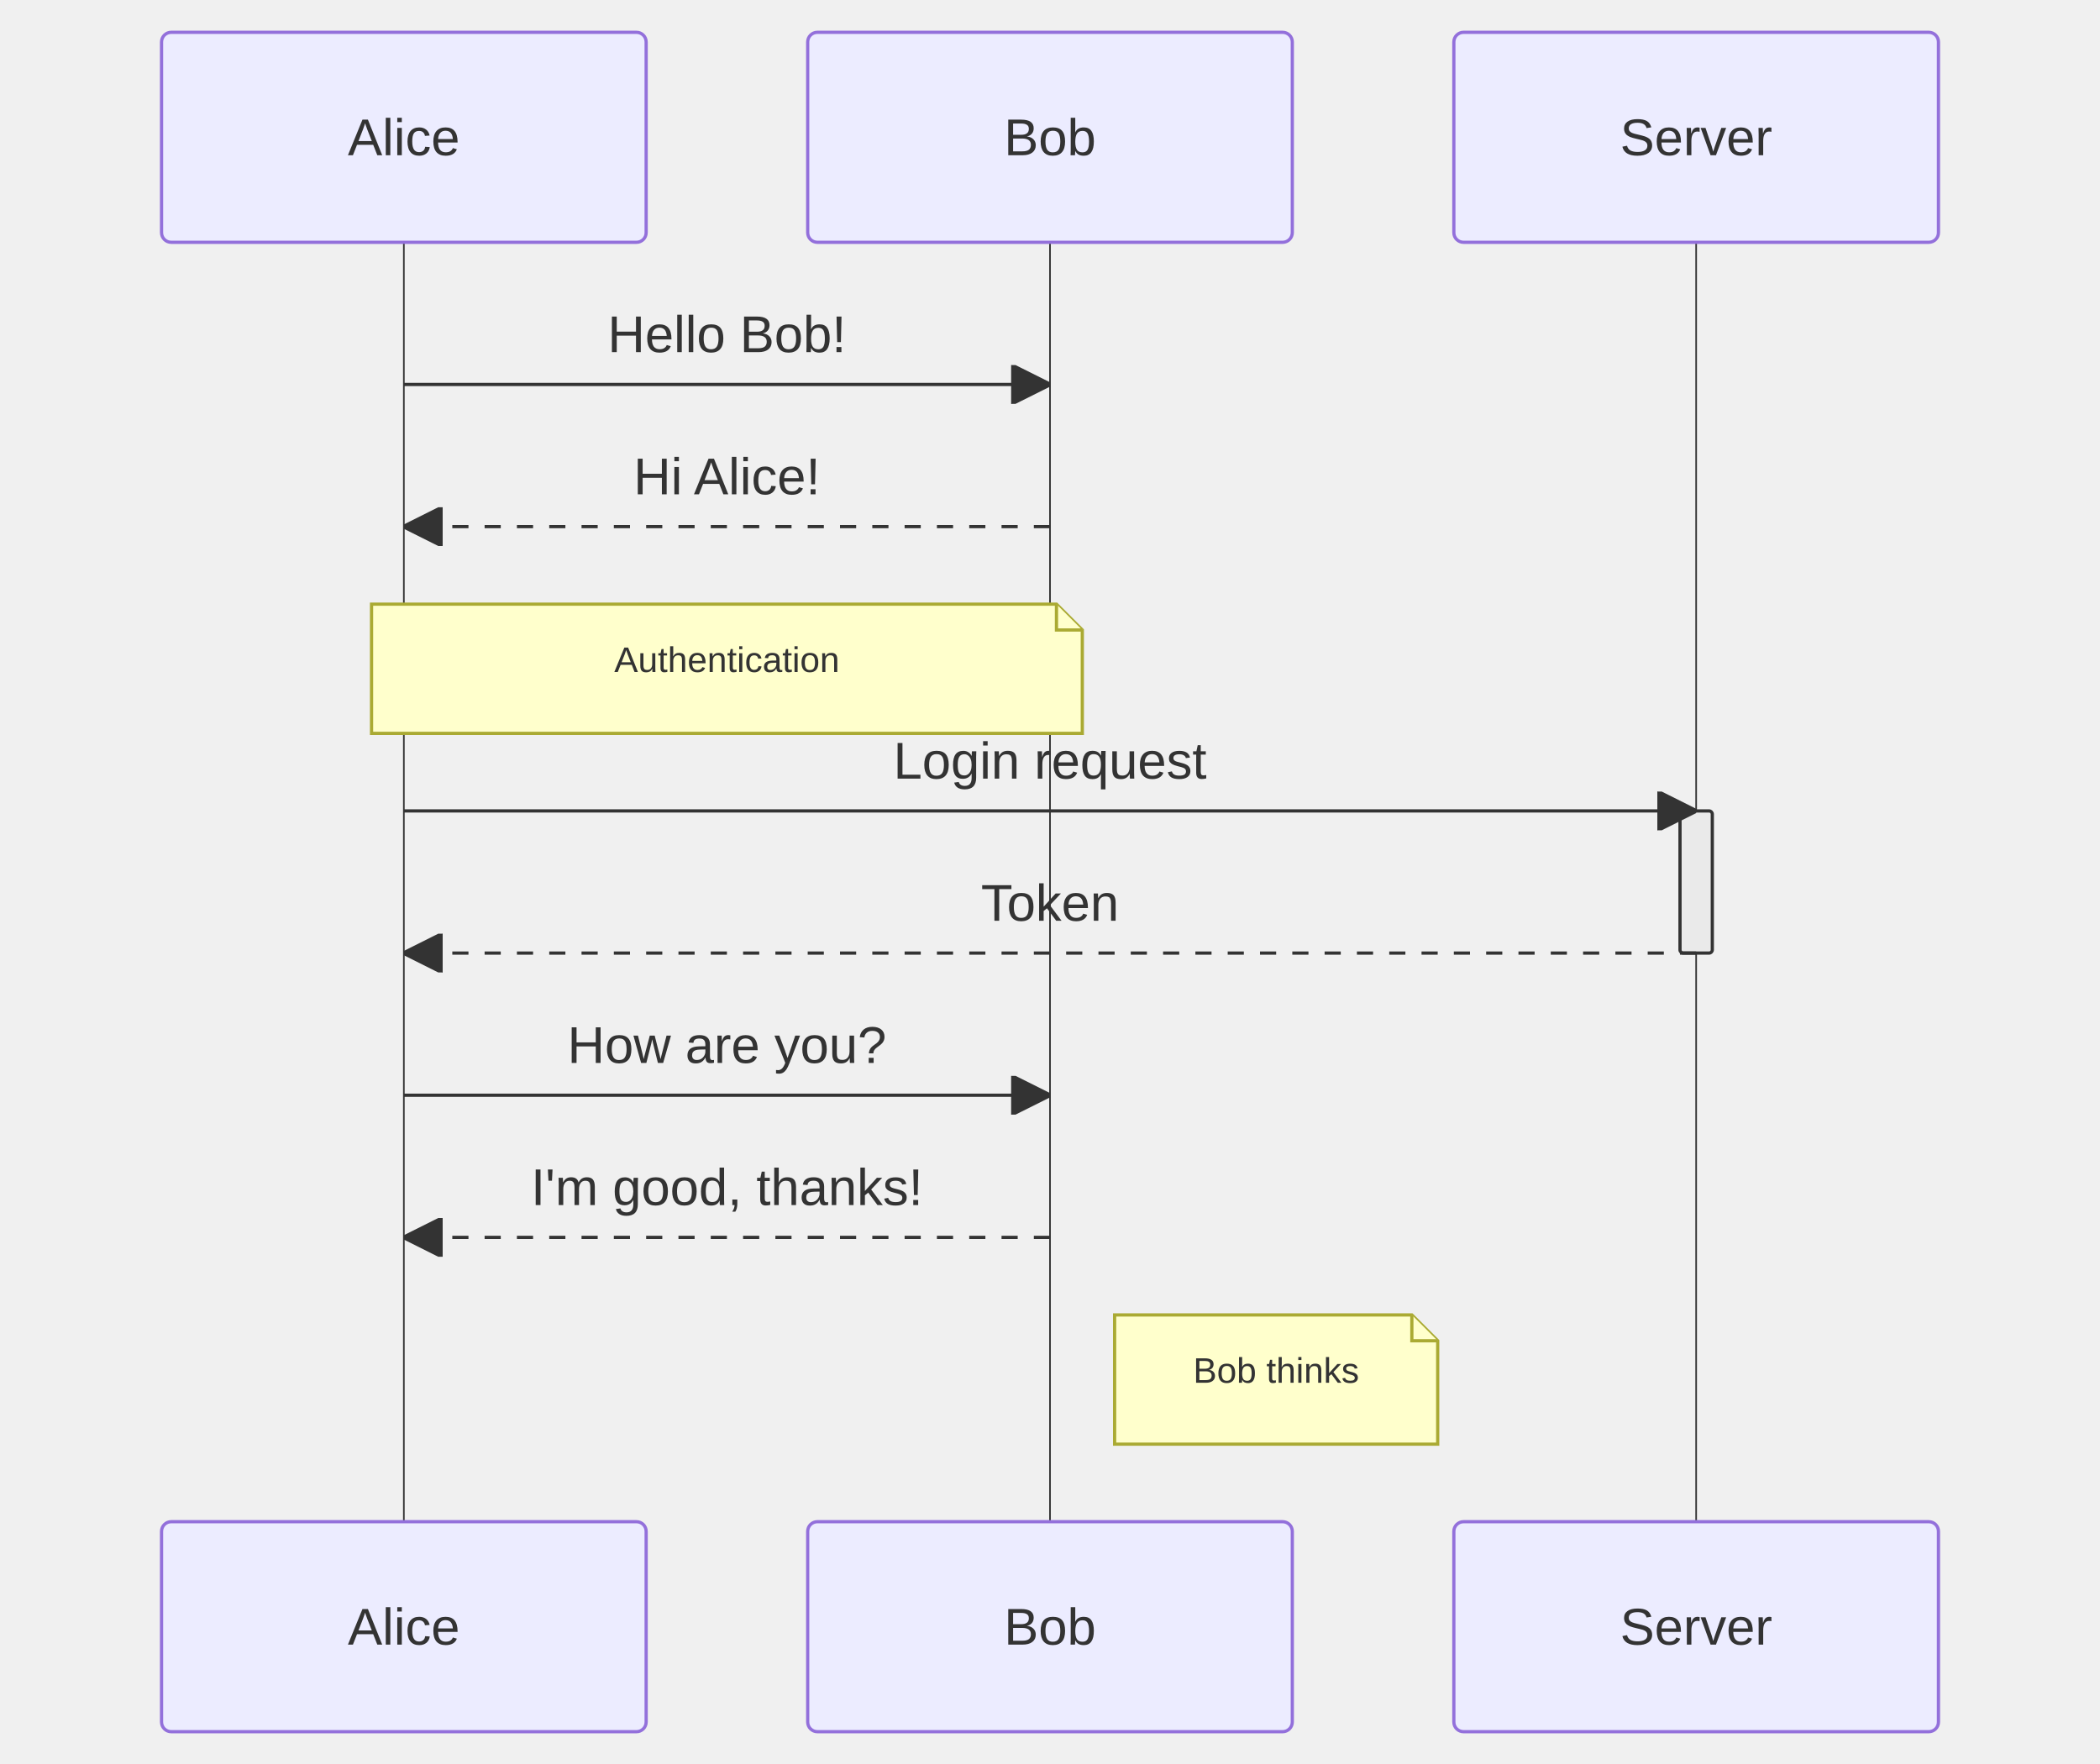
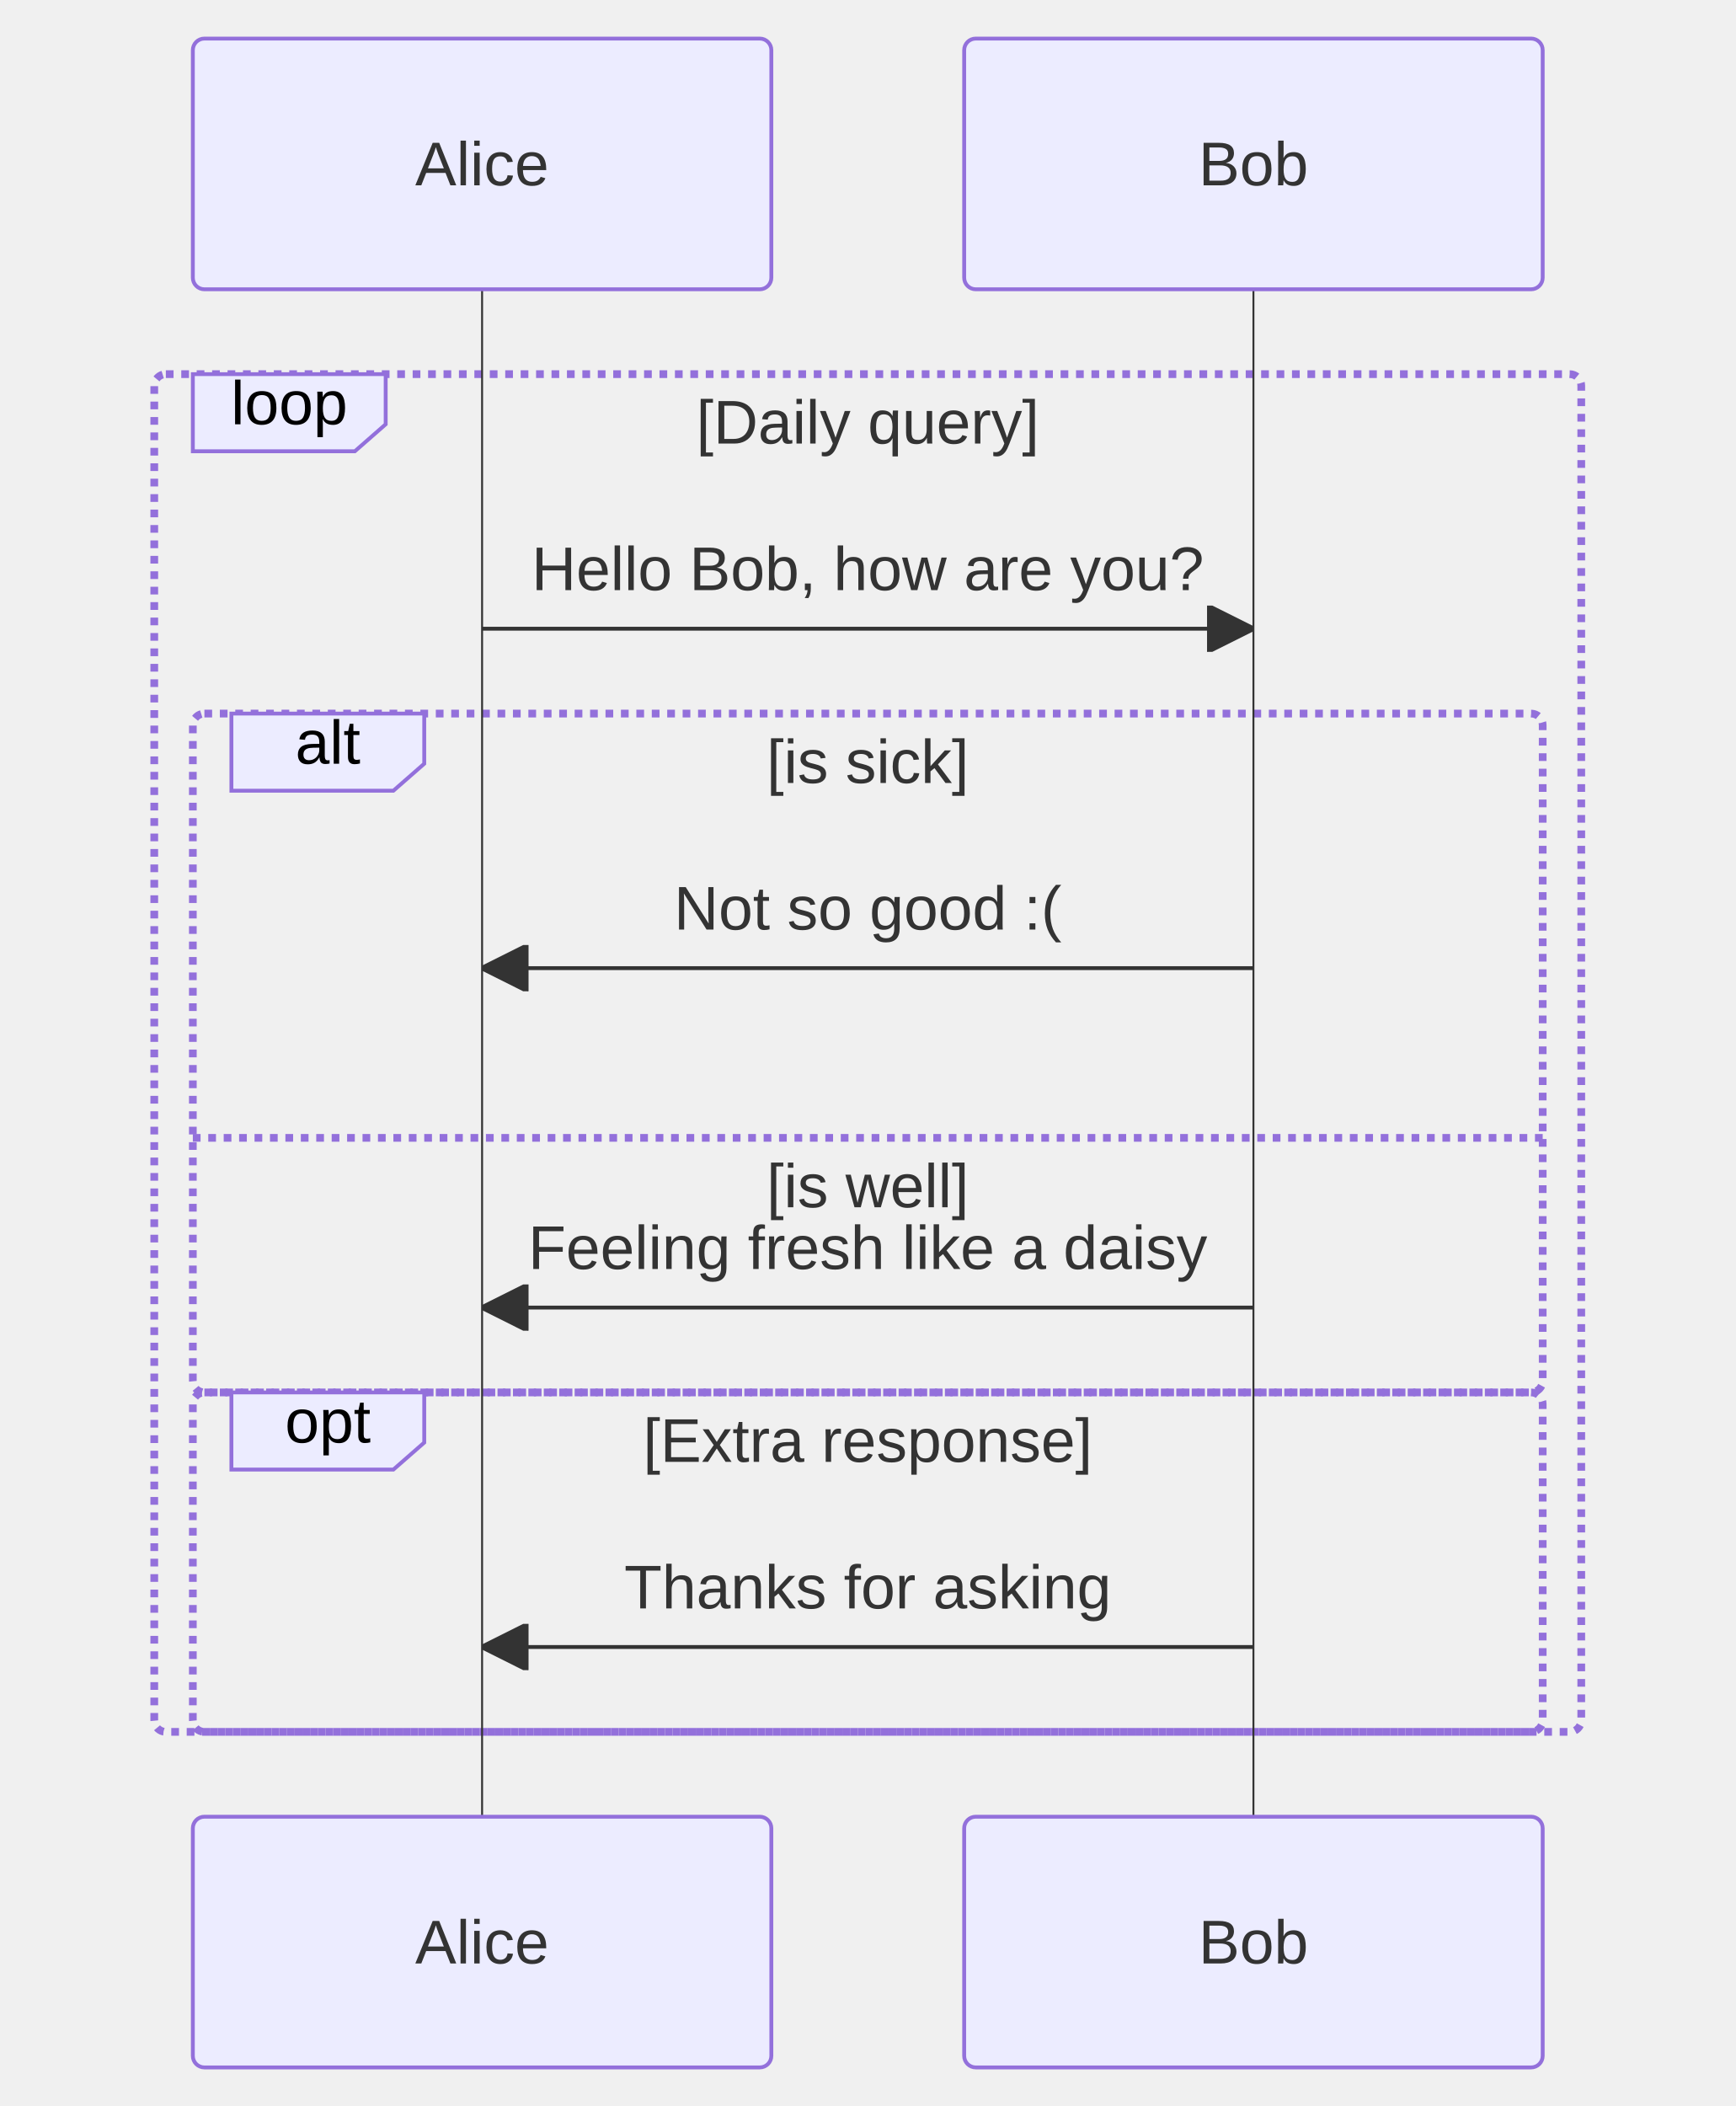
- <svg xmlns="http://www.w3.org/2000/svg" width="650" height="546" viewBox="0 0 650 546" class="mermaid">
+ <svg xmlns="http://www.w3.org/2000/svg" width="450" height="546" viewBox="0 0 450 546" class="mermaid">
  <style>

.mermaid {
  font-family: trebuchet ms, verdana, arial, sans-serif;
  font-size: 16px;
}

.node rect,
.node polygon,
.node circle,
.node ellipse,
.node path {
  fill: #ECECFF;
  stroke: #9370DB;
  stroke-width: 1px;
}

.node line {
  stroke: #9370DB;
  stroke-width: 1px;
}

.node .label {
  fill: #333333;
}

.node text {
  fill: #333333;
  font-family: trebuchet ms, verdana, arial, sans-serif;
  font-size: 16px;
}

.edge-path {
  fill: none;
  stroke: #333333;
  stroke-width: 1px;
}

.edge-label {
  fill: #333333;
  font-family: trebuchet ms, verdana, arial, sans-serif;
}

.edge-label-bg {
  fill: rgba(232, 232, 232, 0.8);
}

.subgraph {
  fill: #ffffde;
  stroke: #aaaa33;
  stroke-width: 1px;
}

.subgraph-title {
  fill: #333333;
  font-weight: bold;
}

.cluster rect {
  fill: #ffffde;
  stroke: #aaaa33;
  stroke-width: 1px;
  rx: 5px;
  ry: 5px;
}

.cluster-label {
  fill: #333333;
  font-family: trebuchet ms, verdana, arial, sans-serif;
  font-size: 16px;
  font-weight: bold;
}

marker path {
  fill: #333333;
  stroke: #333333;
}


.sequence-title {
  fill: #333333;
}

.actor {
  stroke: #9370DB;
  fill: #ECECFF;
}

.actor-box {
  stroke: #9370DB;
  fill: #ECECFF;
}

/* Actor text - no stroke (avoid outlined appearance) */
text.actor, text.actor &gt; tspan, text.actor-box, text.actor-label {
  fill: #333333;
  stroke: none;
}

.actor-line {
  stroke: #333333;
  stroke-width: 0.5px;
}

.messageLine0 {
  stroke-width: 1.5;
  stroke-dasharray: none;
  stroke: #333333;
}

.messageLine1 {
  stroke-width: 1.5;
  stroke-dasharray: 2, 2;
  stroke: #333333;
}

.message-line {
  stroke: #333333;
}

.messageText {
  fill: #333333;
  stroke: none;
}

.message-label {
  fill: #333333;
  stroke: none;
}

.note {
  stroke: #aaaa33;
  fill: #FFFFCC;
}

.noteText, .noteText &gt; tspan {
  fill: #333333;
  stroke: none;
}

.note-text, .note-text &gt; tspan {
  fill: #333333;
  stroke: none;
}

.activation {
  fill: #eaeaea;
  stroke: #333333;
}

.loopLine {
  stroke: #9370DB;
  fill: none;
  stroke-width: 2px;
  stroke-dasharray: 2, 2;
}

.loopText {
  fill: #333333;
}

.labelBox {
  stroke: #9370DB;
  fill: #ECECFF;
}

.sequence-marker-filled {
  fill: #333333;
  stroke: #333333;
}

.sequence-marker-open {
  fill: none;
  stroke: #333333;
}

.sequence-marker-cross {
  stroke: #333333;
}

.sequence-number {
  fill: #333333;
}

.sequenceNumber-circle {
  fill: #333333;
  stroke: #333333;
}

.sequenceNumber {
  fill: white;
}

  </style>
  <defs>
    <marker id="arrow-filled" viewBox="0 0 10 10" refX="10" refY="5" markerWidth="12" markerHeight="12" orient="auto">
      <path d="M 0 0 L 10 5 L 0 10 z" class="sequence-marker-filled" stroke-width="1" />
    </marker>
    <marker id="arrow-open" viewBox="0 0 10 10" refX="10" refY="5" markerWidth="12" markerHeight="12" orient="auto">
      <path d="M 0 0 L 10 5 L 0 10" class="sequence-marker-open" stroke-width="1" />
    </marker>
    <marker id="arrow-cross" viewBox="0 0 10 10" refX="5" refY="5" markerWidth="12" markerHeight="12" orient="auto">
      <line x1="0" y1="0" x2="10" y2="10" class="sequence-marker-cross" stroke-width="2" />
      <line x1="10" y1="0" x2="0" y2="10" class="sequence-marker-cross" stroke-width="2" />
    </marker>
    <marker id="sequencenumber" refX="15" refY="15" markerWidth="60" markerHeight="40" orient="auto">
      <circle cx="15" cy="15" r="6" class="sequence-number" />
    </marker>
  </defs>
  <g class="root">
    <g class="clusters">
+       <line x1="50" y1="295" x2="400" y2="295" class="loopLine" stroke-dasharray="3,3" />
+       <rect x="50" y="185" width="350" height="176" rx="3" ry="3" class="loopLine" fill="none" />
+       <rect x="50" y="361" width="350" height="88" rx="3" ry="3" class="loopLine" fill="none" />
+       <rect x="40" y="97" width="370" height="352" rx="3" ry="3" class="loopLine" fill="none" />
      <line x1="125" y1="75" x2="125" y2="471" class="actor-line" stroke-width="0.5px" />
      <line x1="325" y1="75" x2="325" y2="471" class="actor-line" stroke-width="0.5px" />
-       <line x1="525" y1="75" x2="525" y2="471" class="actor-line" stroke-width="0.5px" />
-       <rect x="520" y="251" width="10" height="44" rx="1" ry="1" class="activation" />
    </g>
    <g class="edgePaths">
-       <line x1="125" y1="119" x2="325" y2="119" class="message-line" stroke-width="1" marker-end="url(#arrow-filled)" />
-       <line x1="325" y1="163" x2="125" y2="163" class="message-line" stroke-width="1" marker-end="url(#arrow-filled)" stroke-dasharray="5,5" />
-       <line x1="125" y1="251" x2="525" y2="251" class="message-line" stroke-width="1" marker-end="url(#arrow-filled)" />
-       <line x1="525" y1="295" x2="125" y2="295" class="message-line" stroke-width="1" marker-end="url(#arrow-filled)" stroke-dasharray="5,5" />
-       <line x1="125" y1="339" x2="325" y2="339" class="message-line" stroke-width="1" marker-end="url(#arrow-filled)" />
-       <line x1="325" y1="383" x2="125" y2="383" class="message-line" stroke-dasharray="5,5" marker-end="url(#arrow-filled)" stroke-width="1" />
+       <line x1="125" y1="163" x2="325" y2="163" class="message-line" marker-end="url(#arrow-filled)" stroke-width="1" />
+       <line x1="325" y1="251" x2="125" y2="251" class="message-line" marker-end="url(#arrow-filled)" stroke-width="1" />
+       <line x1="325" y1="339" x2="125" y2="339" class="message-line" stroke-width="1" marker-end="url(#arrow-filled)" />
+       <line x1="325" y1="427" x2="125" y2="427" class="message-line" stroke-width="1" marker-end="url(#arrow-filled)" />
    </g>
    <g class="edgeLabels">
-       <text x="225" y="109" class="message-label" font-size="16" text-anchor="middle">Hello Bob!</text>
-       <text x="225" y="153" class="message-label" text-anchor="middle" font-size="16">Hi Alice!</text>
-       <text x="325" y="241" class="message-label" text-anchor="middle" font-size="16">Login request</text>
-       <text x="325" y="285" class="message-label" font-size="16" text-anchor="middle">Token</text>
-       <text x="225" y="329" class="message-label" text-anchor="middle" font-size="16">How are you?</text>
-       <text x="225" y="373" class="message-label" font-size="16" text-anchor="middle">I'm good, thanks!</text>
+       <text x="225" y="153" class="message-label" text-anchor="middle" font-size="16">Hello Bob, how are you?</text>
+       <text x="225" y="241" class="message-label" font-size="16" text-anchor="middle">Not so good :(</text>
+       <text x="225" y="313" class="loopText" font-size="16" text-anchor="middle">[is well]</text>
+       <text x="225" y="329" class="message-label" text-anchor="middle" font-size="16">Feeling fresh like a daisy</text>
+       <polygon points="60,185 110,185 110,198 102,205 60,205" class="labelBox" />
+       <text x="85" y="198" class="labelText" font-size="16" text-anchor="middle">alt</text>
+       <text x="225" y="203" class="loopText" font-size="16" text-anchor="middle">[is sick]</text>
+       <text x="225" y="417" class="message-label" text-anchor="middle" font-size="16">Thanks for asking</text>
+       <polygon points="60,361 110,361 110,374 102,381 60,381" class="labelBox" />
+       <text x="85" y="374" class="labelText" text-anchor="middle" font-size="16">opt</text>
+       <text x="225" y="379" class="loopText" font-size="16" text-anchor="middle">[Extra response]</text>
+       <polygon points="50,97 100,97 100,110 92,117 50,117" class="labelBox" />
+       <text x="75" y="110" class="labelText" text-anchor="middle" font-size="16">loop</text>
+       <text x="225" y="115" class="loopText" text-anchor="middle" font-size="16">[Daily query]</text>
    </g>
    <g class="nodes">

    </g>
    <g class="actor">
      <rect x="50" y="10" width="150" height="65" rx="3" ry="3" class="actor actor-box" stroke-width="1" />
-       <text x="125" y="42.5" class="actor actor-box" dominant-baseline="central" font-size="16" text-anchor="middle">Alice</text>
+       <text x="125" y="42.5" class="actor actor-box" text-anchor="middle" font-size="16" dominant-baseline="central">Alice</text>
    </g>
    <g class="actor">
      <rect x="250" y="10" width="150" height="65" rx="3" ry="3" class="actor actor-box" stroke-width="1" />
-       <text x="325" y="42.5" class="actor actor-box" font-size="16" text-anchor="middle" dominant-baseline="central">Bob</text>
-     </g>
-     <g class="actor">
-       <rect x="450" y="10" width="150" height="65" rx="3" ry="3" class="actor actor-box" stroke-width="1" />
-       <text x="525" y="42.5" class="actor actor-box" dominant-baseline="central" text-anchor="middle" font-size="16">Server</text>
-     </g>
-     <g class="note">
-       <path d="M 115 187 L 327 187 L 335 195 L 335 227 L 115 227 Z" class="note note-box" stroke-width="1" />
-       <path d="M 327 187 L 327 195 L 335 195" class="note" stroke-width="1" fill="none" />
-       <text x="225" y="208" class="note-text" text-anchor="middle" font-size="11">Authentication</text>
-     </g>
-     <g class="note">
-       <path d="M 345 407 L 437 407 L 445 415 L 445 447 L 345 447 Z" class="note note-box" stroke-width="1" />
-       <path d="M 437 407 L 437 415 L 445 415" class="note" stroke-width="1" fill="none" />
-       <text x="395" y="428" class="note-text" text-anchor="middle" font-size="11">Bob thinks</text>
+       <text x="325" y="42.5" class="actor actor-box" dominant-baseline="central" font-size="16" text-anchor="middle">Bob</text>
    </g>
    <g class="actor">
      <rect x="50" y="471" width="150" height="65" rx="3" ry="3" class="actor actor-box" stroke-width="1" />
      <text x="125" y="503.5" class="actor actor-box" text-anchor="middle" font-size="16" dominant-baseline="central">Alice</text>
    </g>
    <g class="actor">
      <rect x="250" y="471" width="150" height="65" rx="3" ry="3" class="actor actor-box" stroke-width="1" />
-       <text x="325" y="503.5" class="actor actor-box" dominant-baseline="central" font-size="16" text-anchor="middle">Bob</text>
-     </g>
-     <g class="actor">
-       <rect x="450" y="471" width="150" height="65" rx="3" ry="3" class="actor actor-box" stroke-width="1" />
-       <text x="525" y="503.5" class="actor actor-box" text-anchor="middle" dominant-baseline="central" font-size="16">Server</text>
+       <text x="325" y="503.5" class="actor actor-box" font-size="16" text-anchor="middle" dominant-baseline="central">Bob</text>
    </g>
  </g>
</svg>
